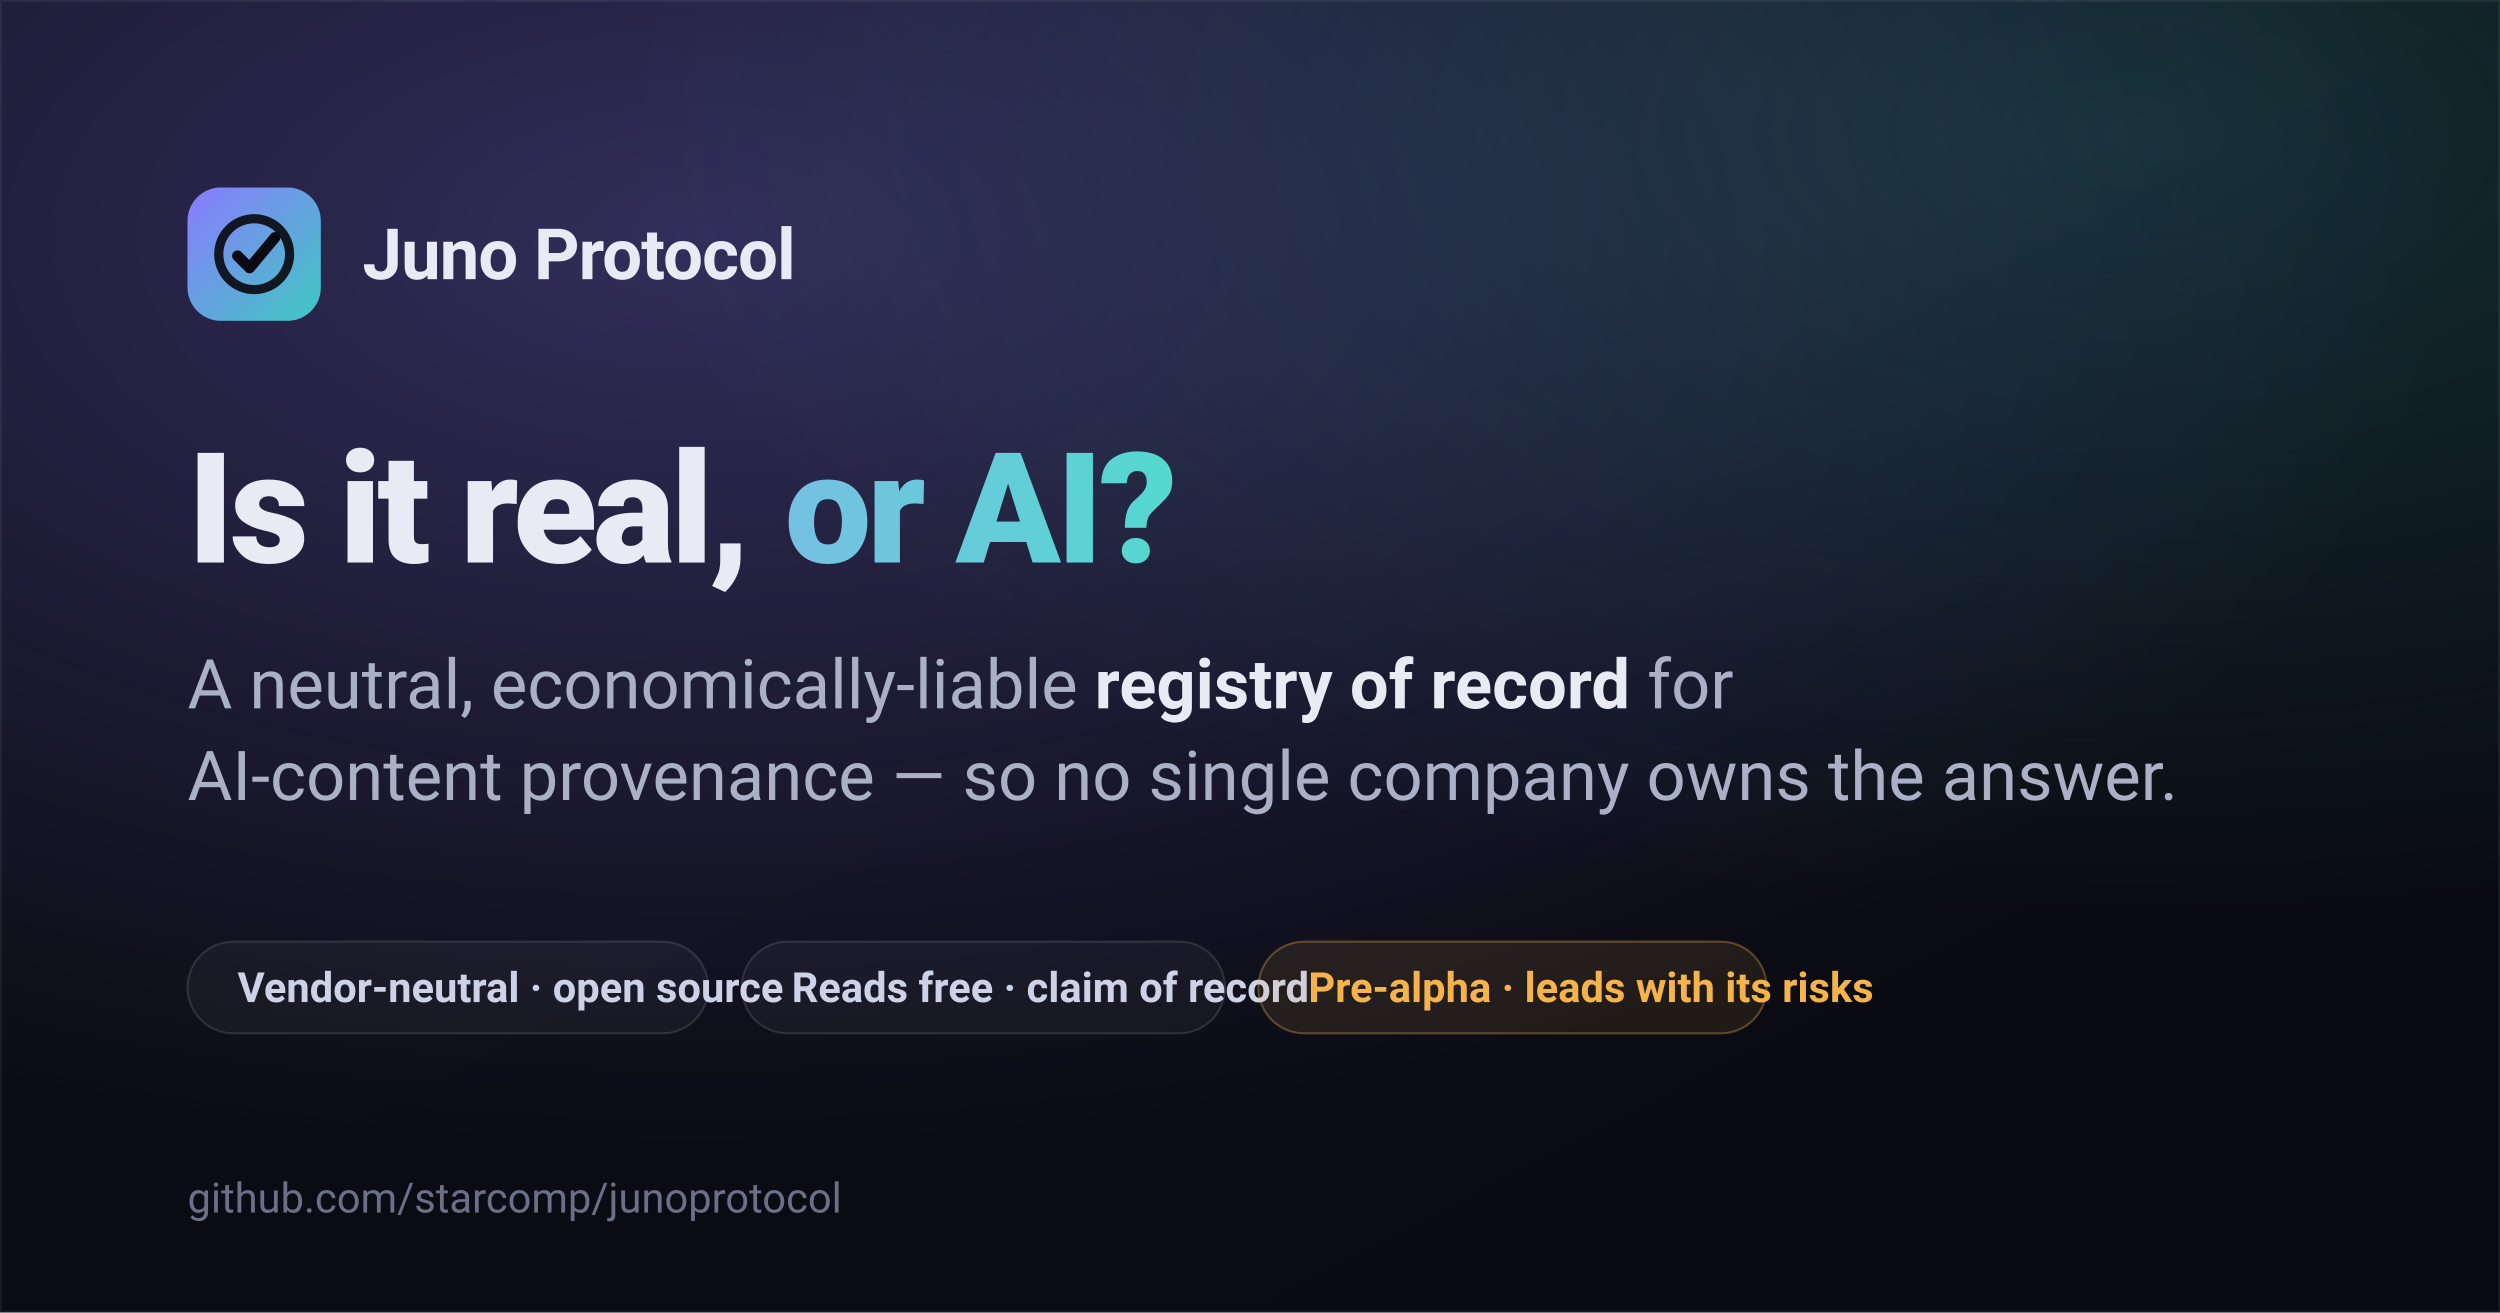
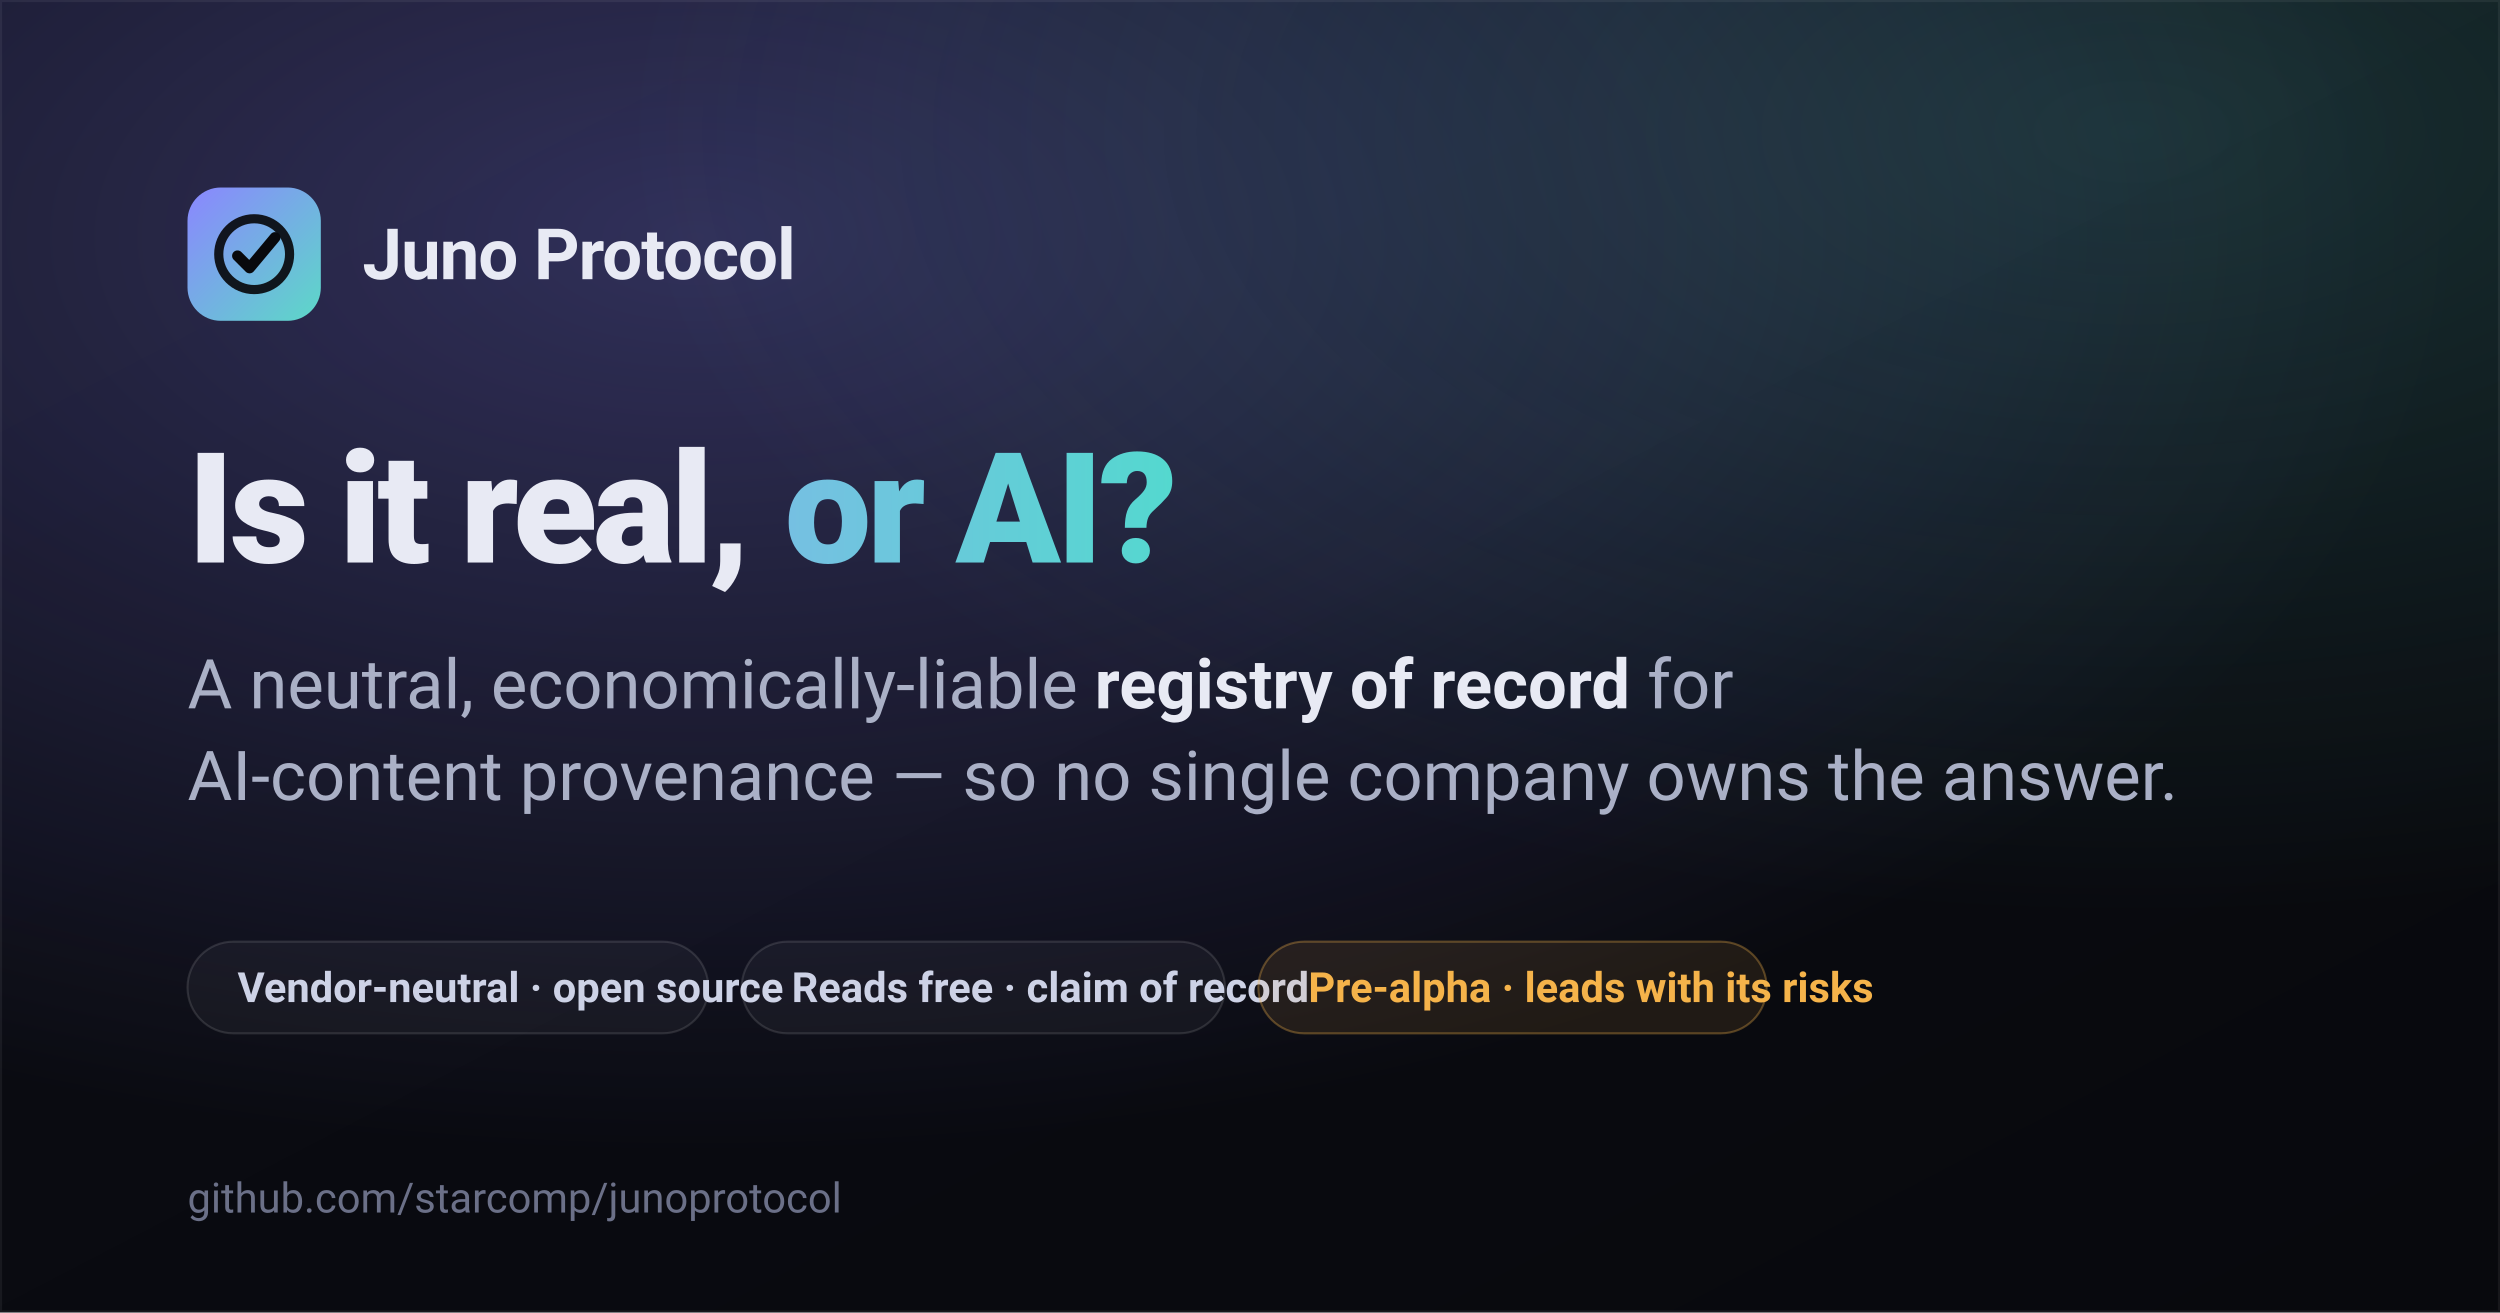
<svg xmlns="http://www.w3.org/2000/svg" width="1200" height="630" viewBox="0 0 1200 630" font-family="-apple-system, Segoe UI, Roboto, Helvetica, Arial, sans-serif">
  <defs>
    <linearGradient id="bg" x1="0" y1="0" x2="1" y2="1">
      <stop offset="0" stop-color="#0b0c14" />
-       <stop offset="1" stop-color="#0a0b12" />
+       <stop offset="1" stop-color="#08090d" />
    </linearGradient>
    <radialGradient id="glow" cx="0.28" cy="0.18" r="0.7">
-       <stop offset="0" stop-color="#8b7bff" stop-opacity="0.30" />
-       <stop offset="1" stop-color="#8b7bff" stop-opacity="0" />
+       <stop offset="0" stop-color="#8b86ff" stop-opacity="0.30" />
+       <stop offset="1" stop-color="#8b86ff" stop-opacity="0" />
    </radialGradient>
    <radialGradient id="glow2" cx="0.85" cy="0.1" r="0.6">
-       <stop offset="0" stop-color="#3ec9c0" stop-opacity="0.18" />
-       <stop offset="1" stop-color="#3ec9c0" stop-opacity="0" />
+       <stop offset="0" stop-color="#5cd9c7" stop-opacity="0.18" />
+       <stop offset="1" stop-color="#5cd9c7" stop-opacity="0" />
    </radialGradient>
    <linearGradient id="mark" x1="0" y1="0" x2="1" y2="1">
-       <stop offset="0" stop-color="#8b7bff" />
-       <stop offset="1" stop-color="#3ec9c0" />
+       <stop offset="0" stop-color="#8b86ff" />
+       <stop offset="1" stop-color="#5cd9c7" />
    </linearGradient>
    <linearGradient id="grad" x1="0" y1="0" x2="1" y2="0">
      <stop offset="0" stop-color="#a99bff" />
      <stop offset="1" stop-color="#54d8cf" />
    </linearGradient>
  </defs>
  <rect width="1200" height="630" fill="url(#bg)" />
  <rect width="1200" height="630" fill="url(#glow)" />
  <rect width="1200" height="630" fill="url(#glow2)" />
  <rect x="0.5" y="0.5" width="1199" height="629" fill="none" stroke="#ffffff" stroke-opacity="0.06" />
  <g transform="translate(90,90)">
    <rect x="0" y="0" width="64" height="64" rx="16" fill="url(#mark)" />
-     <circle cx="32" cy="32" r="17" fill="none" stroke="#0a0b12" stroke-width="4.4" stroke-opacity="0.92" />
-     <path d="M24 32.8 l5.8 5.8 L42 24" fill="none" stroke="#0a0b12" stroke-width="5.2" stroke-linecap="round" stroke-linejoin="round" />
+     <circle cx="32" cy="32" r="17" fill="none" stroke="#08090d" stroke-width="4.4" stroke-opacity="0.92" />
+     <path d="M24 32.8 l5.8 5.8 L42 24" fill="none" stroke="#08090d" stroke-width="5.2" stroke-linecap="round" stroke-linejoin="round" />
    <text x="84" y="44" fill="#e8eaf4" font-size="34" font-weight="700" letter-spacing="-0.5">Juno Protocol</text>
  </g>
  <text x="90" y="270" fill="#e8eaf4" font-size="74" font-weight="800" letter-spacing="-2">Is it real, <tspan fill="url(#grad)">or AI?</tspan>
  </text>
  <text x="90" y="340" fill="#aab0c6" font-size="33" font-weight="400">A neutral, economically-liable <tspan fill="#e8eaf4" font-weight="600">registry of record</tspan> for</text>
  <text x="90" y="384" fill="#aab0c6" font-size="33" font-weight="400">AI-content provenance — so no single company owns the answer.</text>
  <g transform="translate(90,452)" font-size="20" font-weight="600">
    <g>
      <rect x="0" y="0" width="250" height="44" rx="22" fill="#ffffff" fill-opacity="0.04" stroke="#ffffff" stroke-opacity="0.12" />
      <text x="24" y="29" fill="#cdd2e6">Vendor-neutral · open source</text>
    </g>
    <g transform="translate(266,0)">
      <rect x="0" y="0" width="232" height="44" rx="22" fill="#ffffff" fill-opacity="0.04" stroke="#ffffff" stroke-opacity="0.12" />
      <text x="24" y="29" fill="#cdd2e6">Reads free · claim of record</text>
    </g>
    <g transform="translate(514,0)">
      <rect x="0" y="0" width="244" height="44" rx="22" fill="#f5b34a" fill-opacity="0.10" stroke="#f5b34a" stroke-opacity="0.32" />
      <text x="24" y="29" fill="#f5b34a">Pre-alpha · leads with its risks</text>
    </g>
  </g>
  <text x="90" y="582" fill="#6b7088" font-size="20">github.com/starcomp/junoprotocol</text>
</svg>
